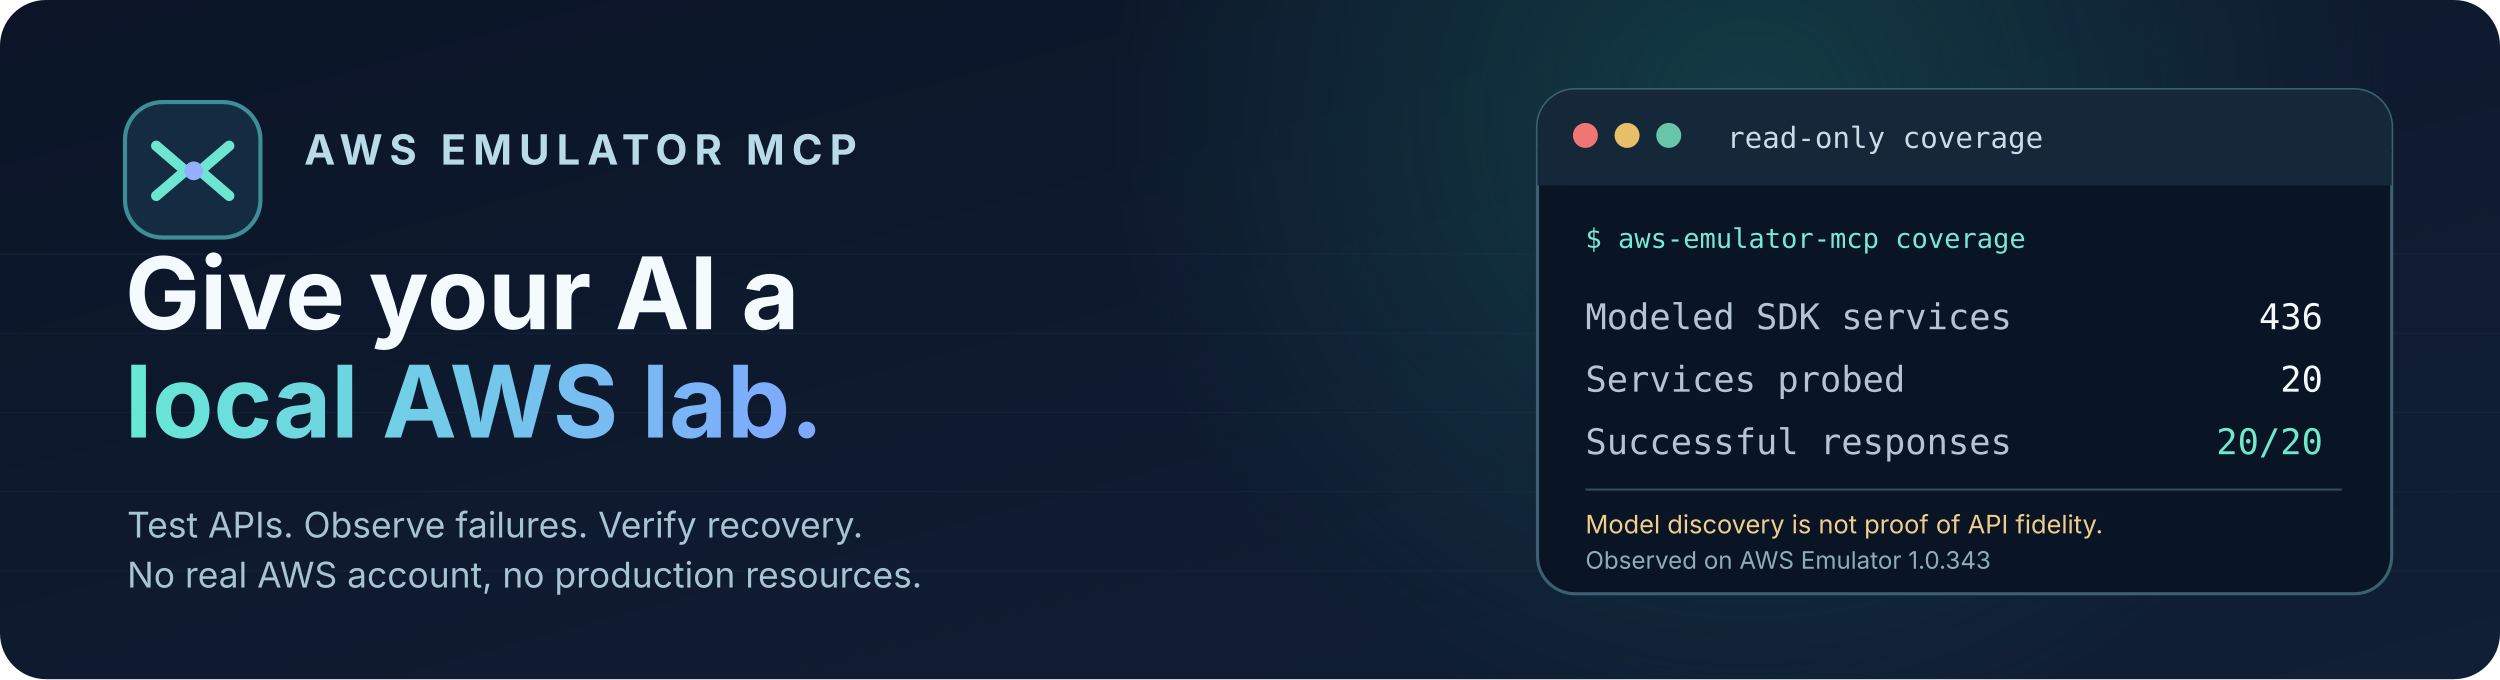
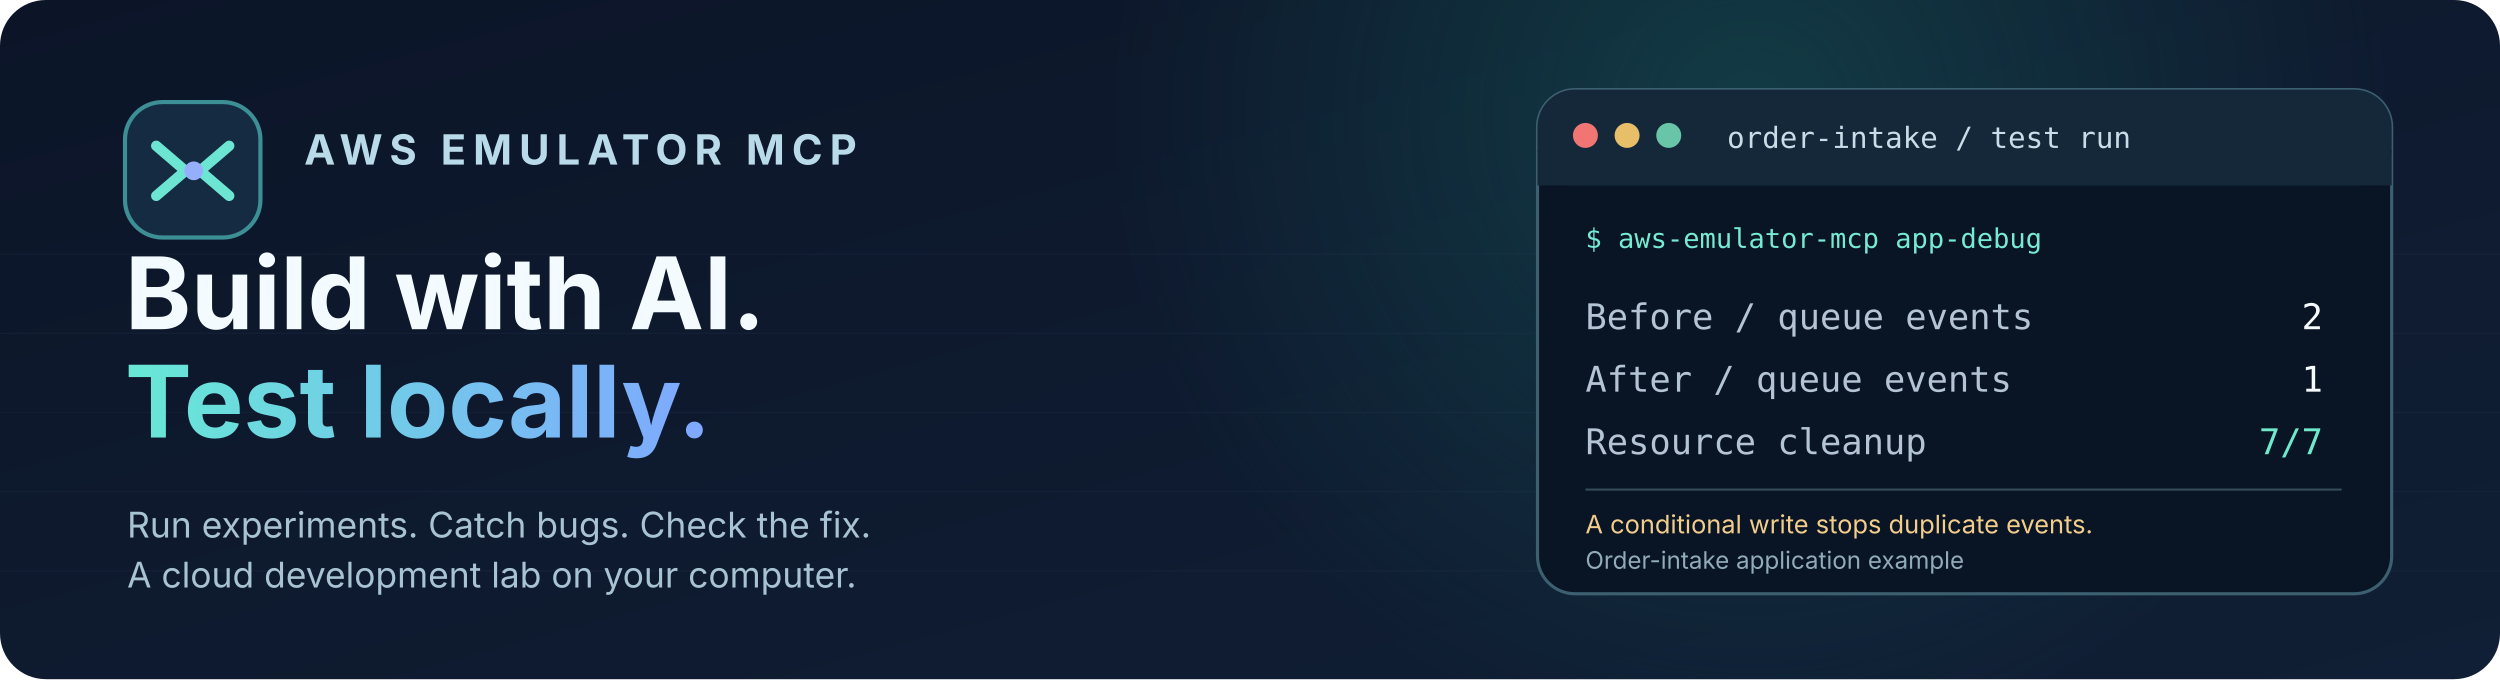
<svg xmlns="http://www.w3.org/2000/svg" role="img" aria-labelledby="title desc" viewBox="0 0 1200 326">
  <defs>
    <linearGradient id="bg" x1="0" x2="1" y1="0" y2="1">
      <stop stop-color="#0C1528" />
      <stop offset="1" stop-color="#101F35" />
    </linearGradient>
    <radialGradient id="glow">
      <stop stop-color="#1A746D" stop-opacity=".38" />
      <stop offset="1" stop-color="#1A746D" stop-opacity="0" />
    </radialGradient>
    <linearGradient id="mint" x1="0" x2="1">
      <stop stop-color="#67E8D5" />
      <stop offset="1" stop-color="#7FA8FF" />
    </linearGradient>
  </defs>
  <rect width="1200" height="326" rx="22" fill="url(#bg)" />
  <circle cx="840" cy="55" r="310" fill="url(#glow)" />
  <path d="M0 274H1200M0 236H1200M0 198H1200M0 160H1200M0 122H1200" stroke="#2A3A52" stroke-width=".6" opacity=".2" />
  <g transform="translate(60 49)">
    <rect x="0" y="0" width="65" height="65" rx="18" fill="#152B41" stroke="#3C8F95" stroke-width="2" />
    <path d="M15 21L29 33L15 45M50 21L36 33L50 45" fill="none" stroke="#6CE6D2" stroke-width="5" stroke-linecap="round" stroke-linejoin="round" />
    <circle cx="33" cy="33" r="4.5" fill="#96AFFD" />
  </g>
  <text x="146" y="79" fill="#B9DBE9" font-family="Inter,Arial,sans-serif" font-weight="700" letter-spacing="3.4" font-size="20">AWS EMULATOR MCP</text>
-   <text x="60" y="158" fill="#F4FBFF" font-family="Inter,Arial,sans-serif" font-weight="750" font-size="48">Give your AI a</text>
-   <text x="60" y="210" fill="url(#mint)" font-family="Inter,Arial,sans-serif" font-weight="750" font-size="48">local AWS lab.</text>
-   <text x="61" y="258" fill="#A8C3D2" font-family="Inter,Arial,sans-serif" font-size="17">Test APIs. Observe failures. Verify recovery.</text>
-   <text x="61" y="282" fill="#A8C3D2" font-family="Inter,Arial,sans-serif" font-size="17">No real AWS account, no production resources.</text>
+   <text x="60" y="158" fill="#F4FBFF" font-family="Inter,Arial,sans-serif" font-weight="750" font-size="48">Build with AI.</text>
+   <text x="60" y="210" fill="url(#mint)" font-family="Inter,Arial,sans-serif" font-weight="750" font-size="48">Test locally.</text>
+   <text x="61" y="258" fill="#A8C3D2" font-family="Inter,Arial,sans-serif" font-size="17">Run experiments. Catch bugs. Check the fix.</text>
+   <text x="61" y="282" fill="#A8C3D2" font-family="Inter,Arial,sans-serif" font-size="17">A cloud development lab on your computer.</text>
  <g transform="translate(738 43)">
    <rect x="0" y="0" width="410" height="242" rx="18" fill="#091524" stroke="#3C6070" stroke-width="1.5" />
    <rect x="0" y="0" width="410" height="46" rx="18" fill="#142839" />
    <rect x="0" y="29" width="410" height="17" fill="#142839" />
    <circle cx="23" cy="22" r="6" fill="#F17673" />
    <circle cx="43" cy="22" r="6" fill="#E7BF68" />
    <circle cx="63" cy="22" r="6" fill="#68C5A8" />
-     <text x="91" y="28" fill="#C9DDE8" font-size="14" font-family="DejaVu Sans Mono,monospace">read-only coverage</text>
-     <text x="23" y="76" fill="#77EAD3" font-size="13" font-family="DejaVu Sans Mono,monospace">$ aws-emulator-mcp coverage</text>
+     <text x="91" y="28" fill="#C9DDE8" font-size="14" font-family="DejaVu Sans Mono,monospace">order-intake / test run</text>
+     <text x="23" y="76" fill="#77EAD3" font-size="13" font-family="DejaVu Sans Mono,monospace">$ aws-emulator-mcp app-debug</text>
    <g font-size="17" font-family="DejaVu Sans Mono,monospace">
-       <text x="23" y="115" fill="#B4C4D5">Modeled SDK services</text>
-       <text x="377" y="115" text-anchor="end" fill="#F6FBFF">436</text>
-       <text x="23" y="145" fill="#B4C4D5">Services probed</text>
-       <text x="377" y="145" text-anchor="end" fill="#F6FBFF">20</text>
-       <text x="23" y="175" fill="#B4C4D5">Successful responses</text>
-       <text x="377" y="175" text-anchor="end" fill="#6FE9CB">20/20</text>
+       <text x="23" y="115" fill="#B4C4D5">Before / queue events</text>
+       <text x="377" y="115" text-anchor="end" fill="#F6FBFF">2</text>
+       <text x="23" y="145" fill="#B4C4D5">After / queue events</text>
+       <text x="377" y="145" text-anchor="end" fill="#F6FBFF">1</text>
+       <text x="23" y="175" fill="#B4C4D5">Resource cleanup</text>
+       <text x="377" y="175" text-anchor="end" fill="#6FE9CB">7/7</text>
    </g>
    <path d="M23 192H386" stroke="#344B5A" />
-     <text x="23" y="213" fill="#F3CD8C" font-size="12.2" font-family="Inter,Arial,sans-serif">Model discovery is not proof of API fidelity.</text>
-     <text x="23" y="230" fill="#91ABB9" font-size="11.6" font-family="Inter,Arial,sans-serif">Observed on AWS Emulator 1.0.343</text>
+     <text x="23" y="213" fill="#F3CD8C" font-size="12.2" font-family="Inter,Arial,sans-serif">A conditional write stops duplicate events.</text>
+     <text x="23" y="230" fill="#91ABB9" font-size="11.6" font-family="Inter,Arial,sans-serif">Order-intake application example</text>
  </g>
</svg>
